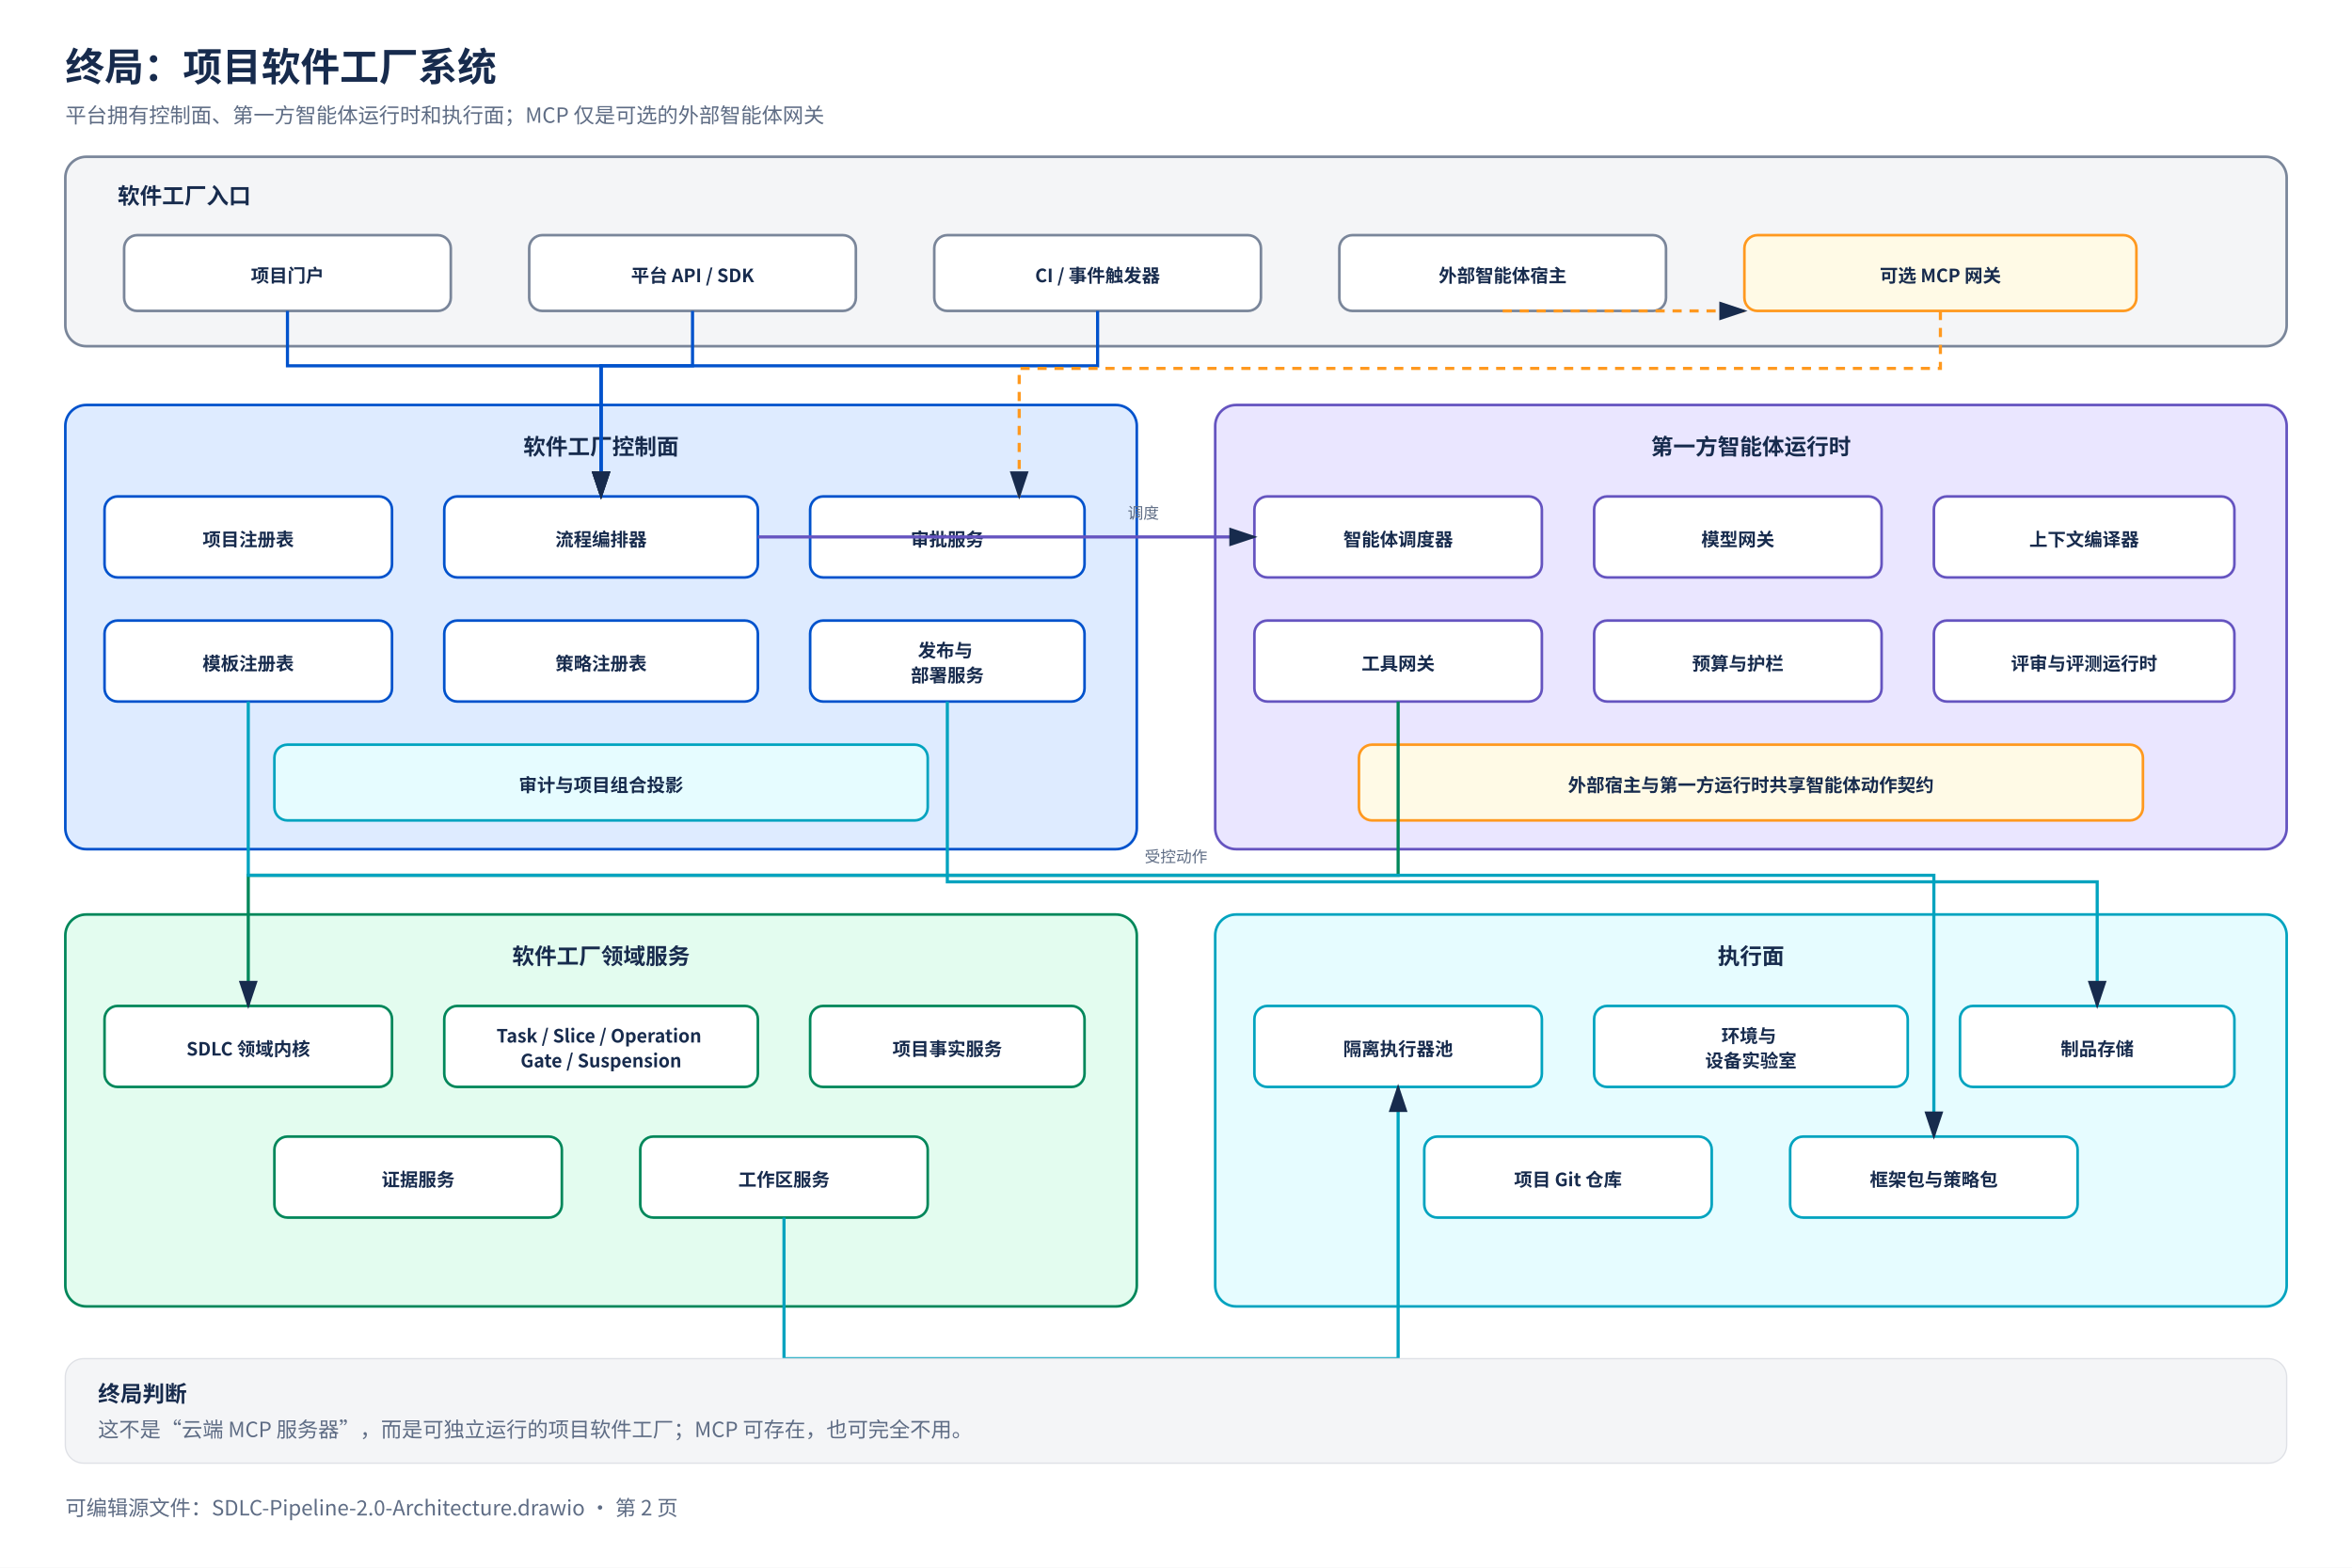
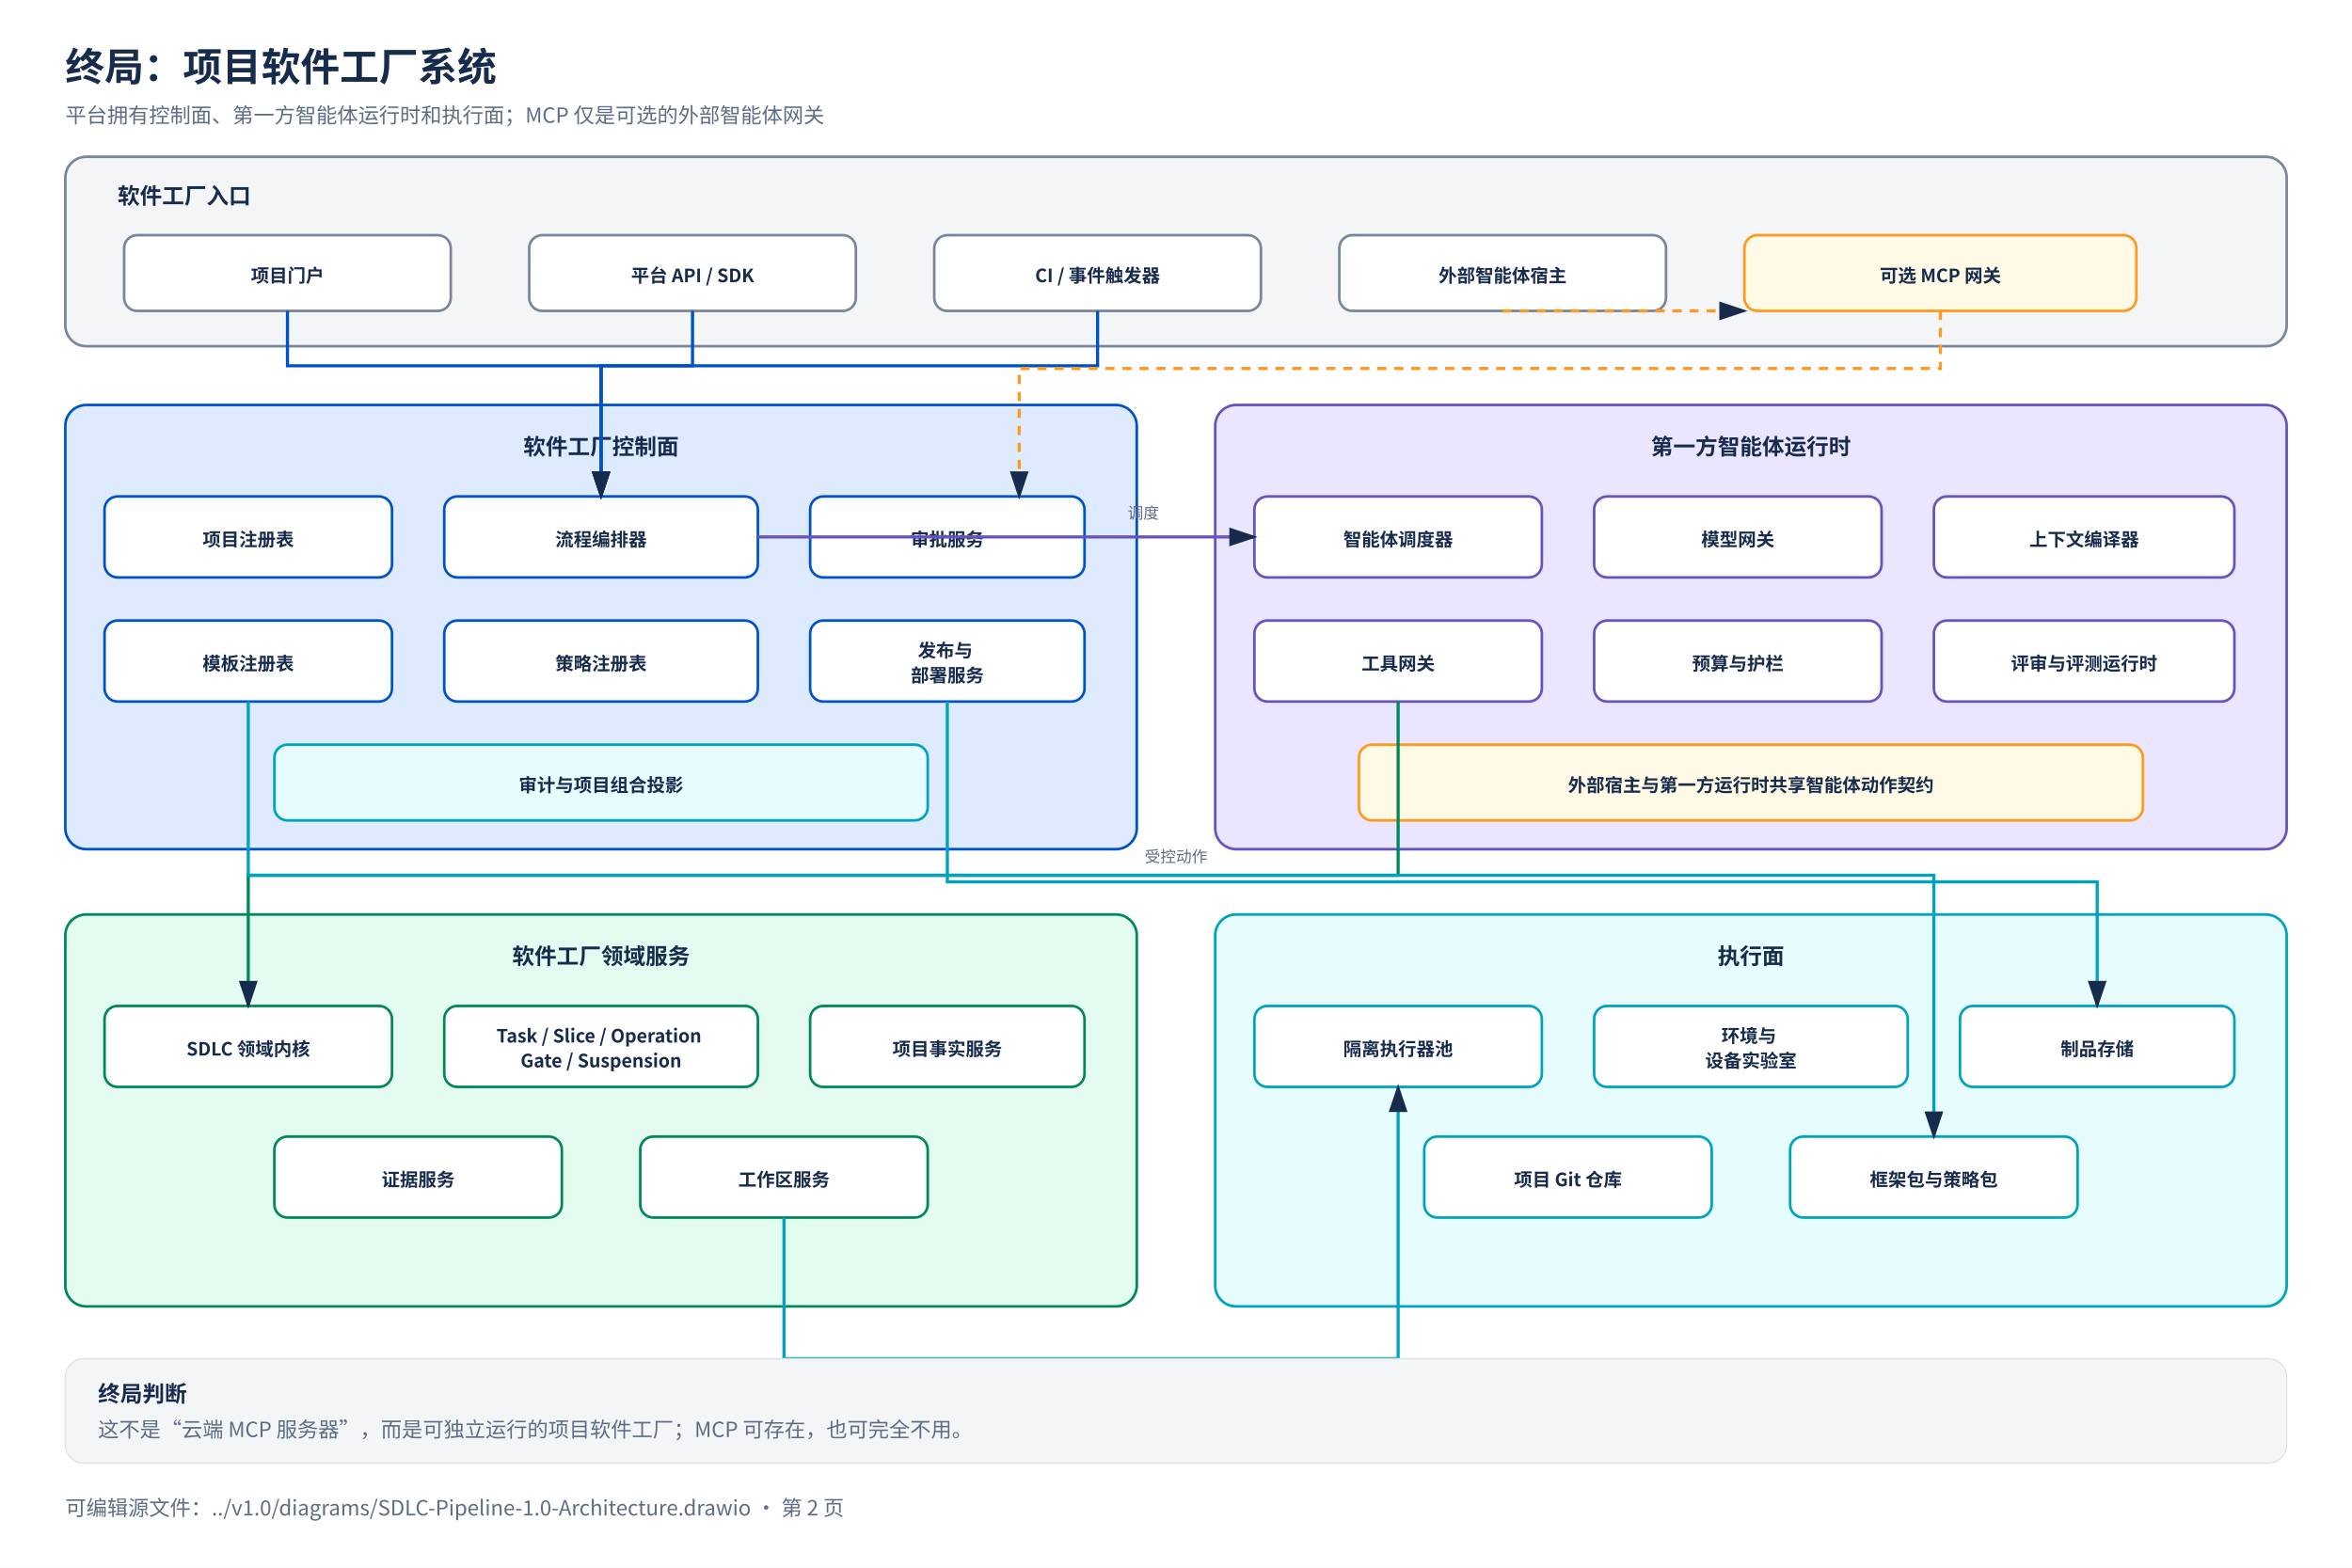
<svg xmlns="http://www.w3.org/2000/svg" width="1800" height="1200" viewBox="0 0 1800 1200">
  <defs>
    <marker id="a" markerWidth="10" markerHeight="10" refX="8" refY="3" orient="auto">
      <path d="M0,0 L0,6 L9,3 z" fill="#172b4d" />
    </marker>
    <marker id="ab" markerWidth="10" markerHeight="10" refX="8" refY="3" orient="auto">
      <path d="M0,0 L0,6 L9,3 z" fill="#0052cc" />
    </marker>
    <marker id="ap" markerWidth="10" markerHeight="10" refX="8" refY="3" orient="auto">
      <path d="M0,0 L0,6 L9,3 z" fill="#6554c0" />
    </marker>
    <marker id="ag" markerWidth="10" markerHeight="10" refX="8" refY="3" orient="auto">
      <path d="M0,0 L0,6 L9,3 z" fill="#00875a" />
    </marker>
    <marker id="at" markerWidth="10" markerHeight="10" refX="8" refY="3" orient="auto">
      <path d="M0,0 L0,6 L9,3 z" fill="#00a3bf" />
    </marker>
    <style>
      text{font-family:"Microsoft YaHei","Noto Sans CJK SC",sans-serif;fill:#172b4d}
      .title{font-size:30px;font-weight:700}.sub{font-size:16px;fill:#5e6c84}.head{font-size:17px;font-weight:700}
      .label{font-size:14px;font-weight:700;text-anchor:middle}.small{font-size:12px;fill:#5e6c84;text-anchor:middle}
      .group{stroke-width:2;rx:16}.box{stroke-width:2;rx:10}.edge{fill:none;stroke-width:2.4;marker-end:url(#a)}
    </style>
  </defs>
  <rect width="1800" height="1200" fill="#fff" />
  <text x="50" y="62" class="title">终局：项目软件工厂系统</text>
  <text x="50" y="94" class="sub">平台拥有控制面、第一方智能体运行时和执行面；MCP 仅是可选的外部智能体网关</text>
  <rect x="50" y="120" width="1700" height="145" class="group" fill="#f4f5f7" stroke="#7a869a" />
  <text x="90" y="156" class="head">软件工厂入口</text>
  <g fill="#fff" stroke="#7a869a">
    <rect x="95" y="180" width="250" height="58" class="box" />
    <rect x="405" y="180" width="250" height="58" class="box" />
    <rect x="715" y="180" width="250" height="58" class="box" />
    <rect x="1025" y="180" width="250" height="58" class="box" />
  </g>
  <rect x="1335" y="180" width="300" height="58" class="box" fill="#fffae6" stroke="#ff991f" />
  <text x="220" y="216" class="label">项目门户</text>
  <text x="530" y="216" class="label">平台 API / SDK</text>
  <text x="840" y="216" class="label">CI / 事件触发器</text>
  <text x="1150" y="216" class="label">外部智能体宿主</text>
  <text x="1485" y="216" class="label">可选 MCP 网关</text>
  <rect x="50" y="310" width="820" height="340" class="group" fill="#deebff" stroke="#0052cc" />
  <text x="460" y="348" class="head" text-anchor="middle">软件工厂控制面</text>
  <g fill="#fff" stroke="#0052cc">
    <rect x="80" y="380" width="220" height="62" class="box" />
    <rect x="340" y="380" width="240" height="62" class="box" />
    <rect x="620" y="380" width="210" height="62" class="box" />
    <rect x="80" y="475" width="220" height="62" class="box" />
    <rect x="340" y="475" width="240" height="62" class="box" />
    <rect x="620" y="475" width="210" height="62" class="box" />
  </g>
  <rect x="210" y="570" width="500" height="58" class="box" fill="#e6fcff" stroke="#00a3bf" />
  <text x="190" y="418" class="label">项目注册表</text>
  <text x="460" y="418" class="label">流程编排器</text>
  <text x="725" y="418" class="label">审批服务</text>
  <text x="190" y="513" class="label">模板注册表</text>
  <text x="460" y="513" class="label">策略注册表</text>
  <text x="725" y="503" class="label">
    <tspan x="725">发布与</tspan>
    <tspan x="725" dy="19">部署服务</tspan>
  </text>
  <text x="460" y="606" class="label">审计与项目组合投影</text>
  <rect x="930" y="310" width="820" height="340" class="group" fill="#eae6ff" stroke="#6554c0" />
  <text x="1340" y="348" class="head" text-anchor="middle">第一方智能体运行时</text>
  <g fill="#fff" stroke="#6554c0">
    <rect x="960" y="380" width="220" height="62" class="box" />
    <rect x="1220" y="380" width="220" height="62" class="box" />
    <rect x="1480" y="380" width="230" height="62" class="box" />
    <rect x="960" y="475" width="220" height="62" class="box" />
    <rect x="1220" y="475" width="220" height="62" class="box" />
    <rect x="1480" y="475" width="230" height="62" class="box" />
  </g>
  <rect x="1040" y="570" width="600" height="58" class="box" fill="#fffae6" stroke="#ff991f" />
  <text x="1070" y="418" class="label">智能体调度器</text>
  <text x="1330" y="418" class="label">模型网关</text>
  <text x="1595" y="418" class="label">上下文编译器</text>
  <text x="1070" y="513" class="label">工具网关</text>
  <text x="1330" y="513" class="label">预算与护栏</text>
  <text x="1595" y="513" class="label">评审与评测运行时</text>
  <text x="1340" y="606" class="label">外部宿主与第一方运行时共享智能体动作契约</text>
  <rect x="50" y="700" width="820" height="300" class="group" fill="#e3fcef" stroke="#00875a" />
  <text x="460" y="738" class="head" text-anchor="middle">软件工厂领域服务</text>
  <g fill="#fff" stroke="#00875a">
    <rect x="80" y="770" width="220" height="62" class="box" />
    <rect x="340" y="770" width="240" height="62" class="box" />
    <rect x="620" y="770" width="210" height="62" class="box" />
    <rect x="210" y="870" width="220" height="62" class="box" />
    <rect x="490" y="870" width="220" height="62" class="box" />
  </g>
  <text x="190" y="808" class="label">SDLC 领域内核</text>
  <text x="460" y="798" class="label">
    <tspan x="460">Task / Slice / Operation</tspan>
    <tspan x="460" dy="19">Gate / Suspension</tspan>
  </text>
  <text x="725" y="808" class="label">项目事实服务</text>
  <text x="320" y="908" class="label">证据服务</text>
  <text x="600" y="908" class="label">工作区服务</text>
  <rect x="930" y="700" width="820" height="300" class="group" fill="#e6fcff" stroke="#00a3bf" />
  <text x="1340" y="738" class="head" text-anchor="middle">执行面</text>
  <g fill="#fff" stroke="#00a3bf">
    <rect x="960" y="770" width="220" height="62" class="box" />
    <rect x="1220" y="770" width="240" height="62" class="box" />
    <rect x="1500" y="770" width="210" height="62" class="box" />
    <rect x="1090" y="870" width="220" height="62" class="box" />
    <rect x="1370" y="870" width="220" height="62" class="box" />
  </g>
  <text x="1070" y="808" class="label">隔离执行器池</text>
  <text x="1340" y="798" class="label">
    <tspan x="1340">环境与</tspan>
    <tspan x="1340" dy="19">设备实验室</tspan>
  </text>
  <text x="1605" y="808" class="label">制品存储</text>
  <text x="1200" y="908" class="label">项目 Git 仓库</text>
  <text x="1480" y="908" class="label">框架包与策略包</text>
  <path d="M220 238 V280 H460 V380" class="edge" stroke="#0052cc" marker-end="url(#ab)" />
  <path d="M530 238 V280 H460 V380" class="edge" stroke="#0052cc" marker-end="url(#ab)" />
  <path d="M840 238 V280 H460 V380" class="edge" stroke="#0052cc" marker-end="url(#ab)" />
  <path d="M1150 238 H1335" class="edge" stroke="#ff991f" stroke-dasharray="7 6" />
  <path d="M1485 238 V282 H780 V380" class="edge" stroke="#ff991f" stroke-dasharray="7 6" />
  <path d="M580 411 H900 V411 H960" class="edge" stroke="#6554c0" marker-end="url(#ap)" />
  <text x="875" y="397" class="small">调度</text>
  <path d="M1070 537 V670 H190 V770" class="edge" stroke="#00875a" marker-end="url(#ag)" />
  <text x="900" y="660" class="small">受控动作</text>
  <path d="M600 932 V1040 H1070 V832" class="edge" stroke="#00a3bf" marker-end="url(#at)" />
  <path d="M725 537 V675 H1605 V770" class="edge" stroke="#00a3bf" marker-end="url(#at)" />
  <path d="M190 537 V670 H1480 V870" class="edge" stroke="#00a3bf" marker-end="url(#at)" />
  <g transform="translate(50 1040)">
    <rect width="1700" height="80" rx="14" fill="#f4f5f7" stroke="#dfe1e6" />
    <text x="25" y="33" class="head">终局判断</text>
    <text x="25" y="60" class="sub">这不是“云端 MCP 服务器”，而是可独立运行的项目软件工厂；MCP 可存在，也可完全不用。</text>
  </g>
-   <text x="50" y="1160" class="sub">可编辑源文件：SDLC-Pipeline-2.0-Architecture.drawio · 第 2 页</text>
+   <text x="50" y="1160" class="sub">可编辑源文件：../v1.0/diagrams/SDLC-Pipeline-1.0-Architecture.drawio · 第 2 页</text>
</svg>
